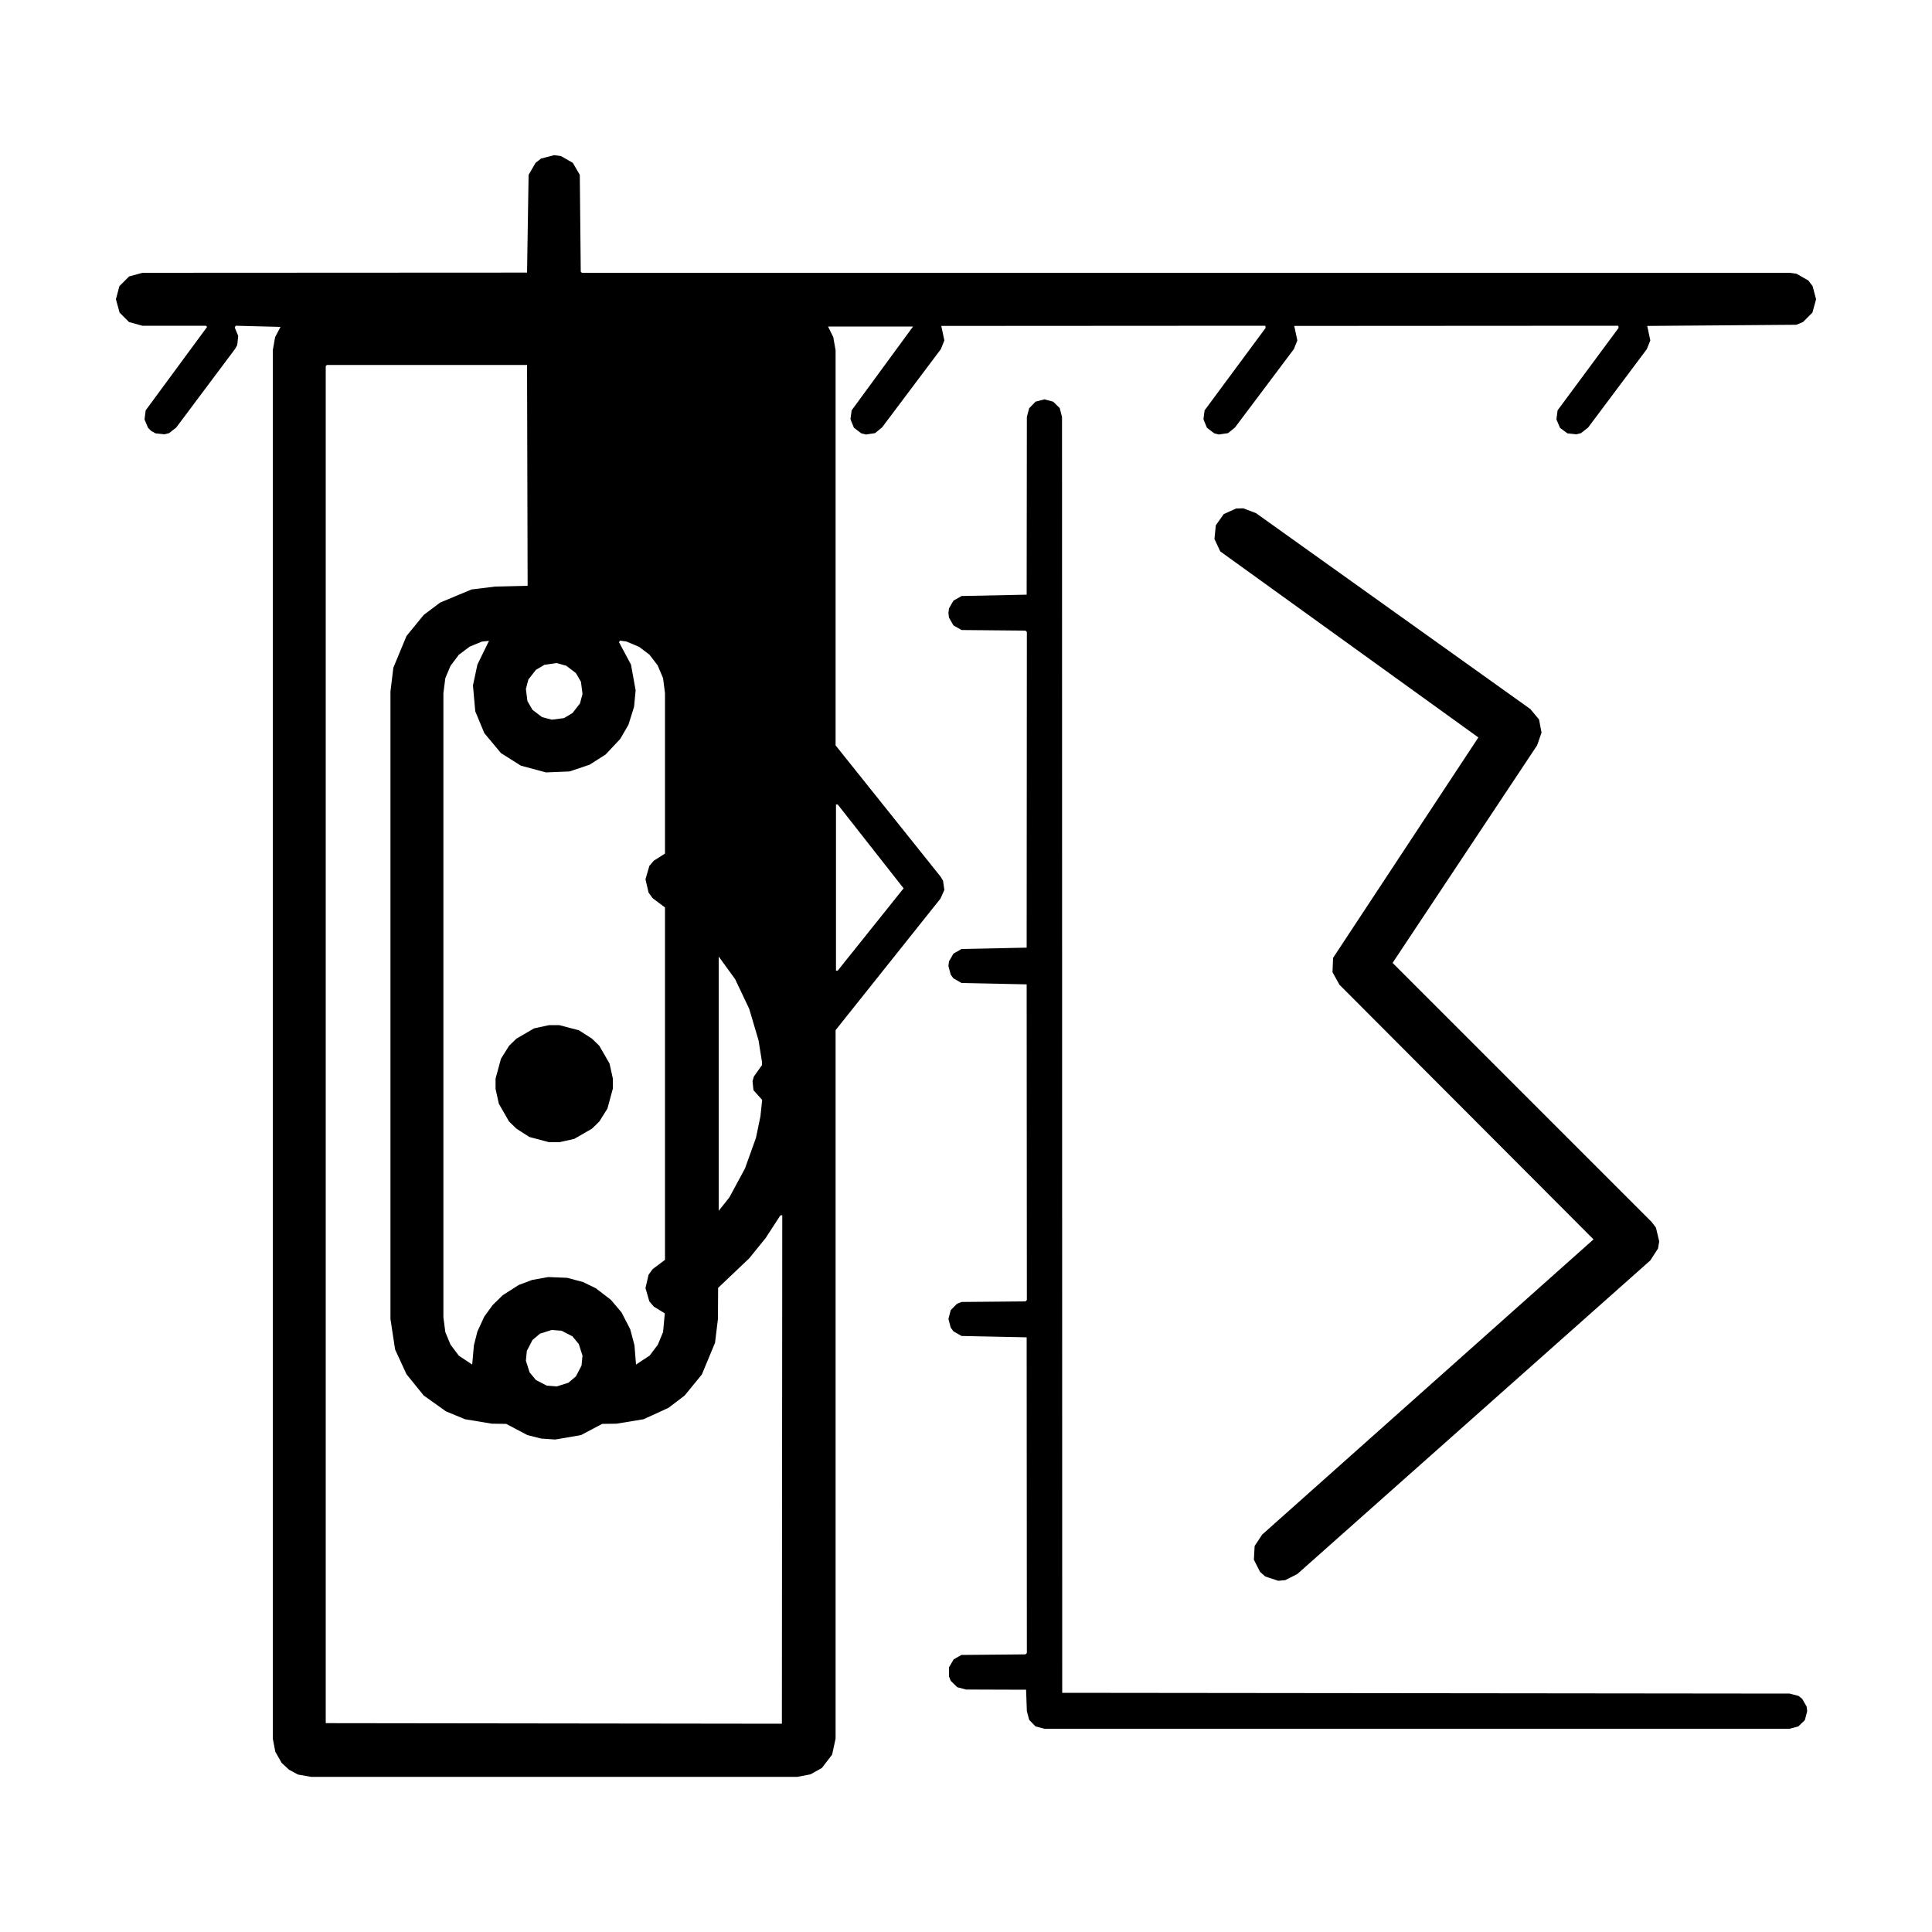
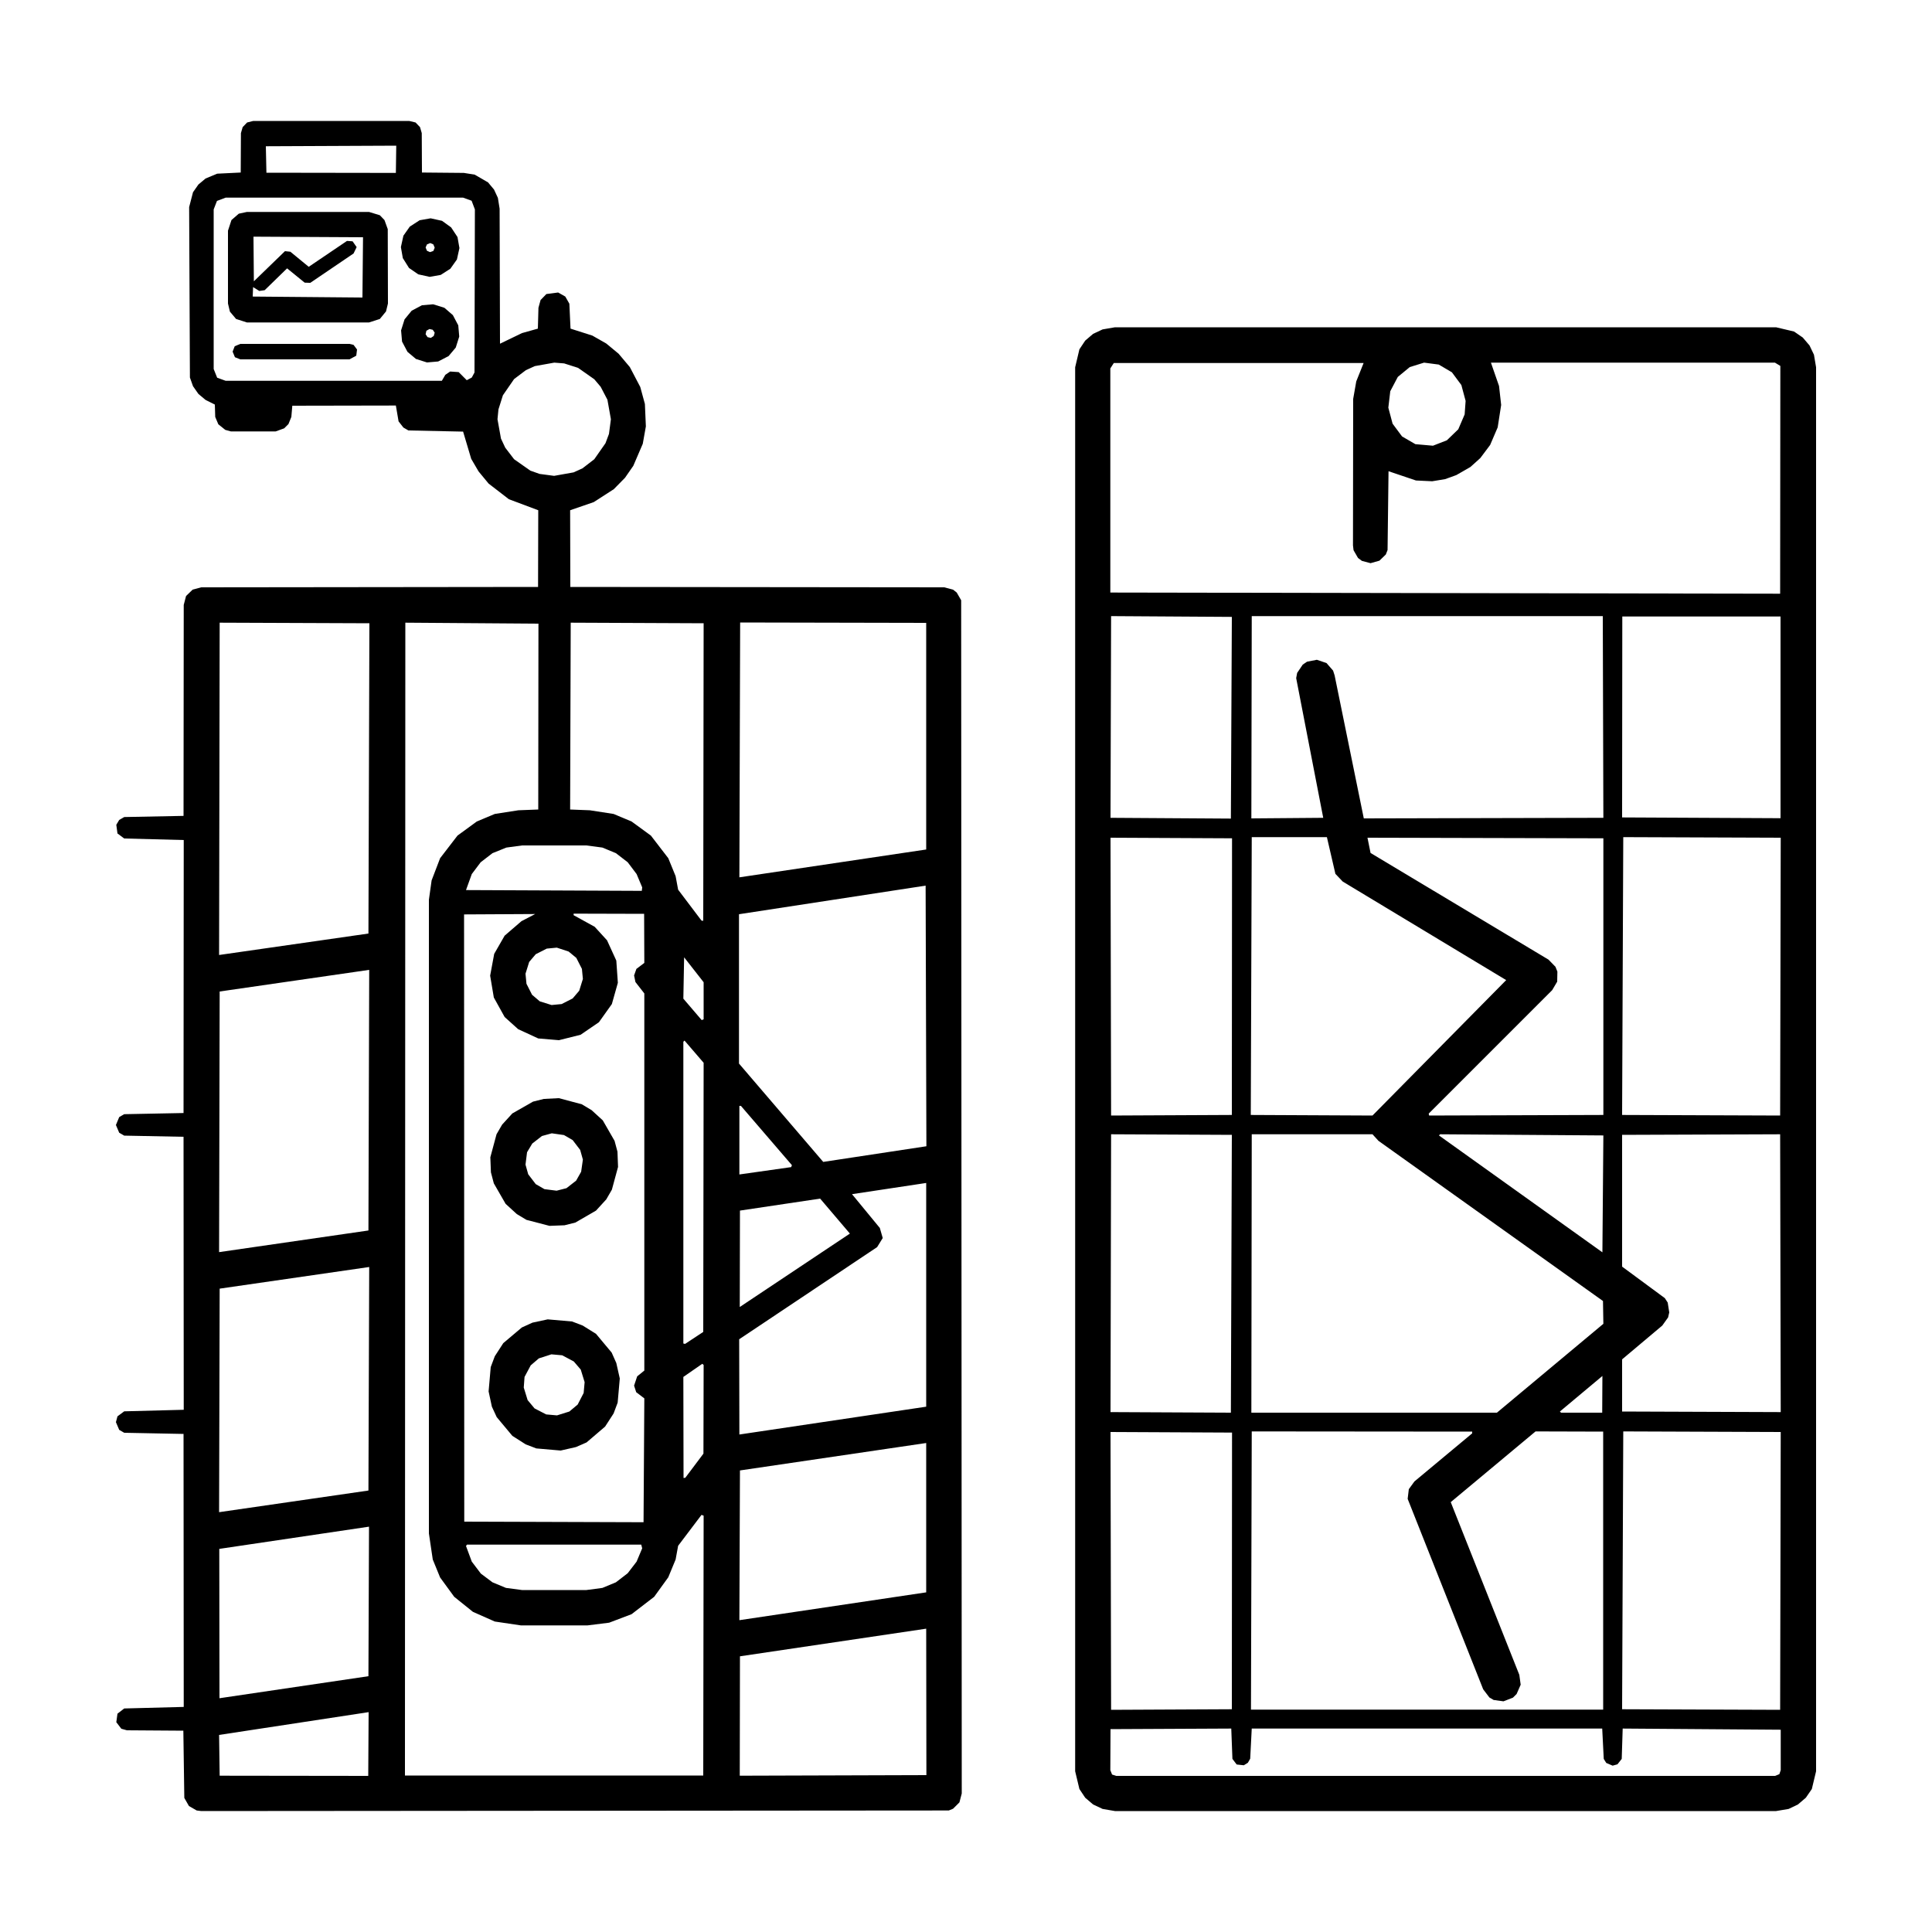
<svg xmlns="http://www.w3.org/2000/svg" viewBox="0 0 1000 1000" width="100%" height="100%">
-   <path fill="currentColor" d="M121.5 169.5 L123.3 173.9 L122.8 178.6 L121.6 180.7 L91.2 221.3 L87.5 224.2 L85.1 224.8 L80.5 224.3 L78.3 223.1 L76.6 221.4 L74.8 217.1 L75.4 212.4 L107.2 169.2 L106.6 168.6 L73.7 168.6 L66.8 166.7 L61.9 161.8 L60.0 154.9 L61.8 148.1 L66.8 143.1 L73.7 141.2 L272.8 141.1 L273.6 90.5 L277.2 84.3 L280.0 82.1 L286.8 80.3 L290.4 80.8 L296.5 84.3 L300.1 90.5 L300.6 140.6 L301.2 141.2 L926.3 141.2 L929.9 141.7 L936.0 145.2 L938.2 148.1 L940.0 154.9 L938.1 161.8 L933.2 166.7 L929.8 168.1 L852.6 168.7 L854.2 176.2 L852.4 180.7 L822.0 221.3 L818.3 224.2 L815.9 224.8 L811.3 224.3 L807.5 221.5 L805.6 217.1 L806.2 212.4 L837.8 169.7 L837.6 168.6 L669.9 168.7 L671.5 176.2 L669.7 180.7 L639.2 221.3 L635.6 224.2 L630.9 224.9 L628.5 224.3 L624.7 221.4 L622.9 217.0 L623.5 212.4 L655.1 169.7 L654.9 168.6 L487.2 168.7 L488.8 176.2 L487.0 180.7 L456.5 221.3 L452.9 224.2 L448.2 224.9 L445.8 224.3 L442.0 221.4 L440.2 217.0 L440.8 212.4 L472.6 169.0 L428.6 169.0 L431.3 174.5 L432.5 181.3 L432.5 385.8 L486.8 453.7 L488.1 455.8 L488.8 460.6 L486.8 465.1 L432.5 533.2 L432.5 899.9 L430.7 908.2 L425.4 915.1 L419.5 918.4 L412.7 919.7 L161.0 919.7 L154.2 918.5 L149.6 916.0 L145.8 912.5 L142.5 906.7 L141.2 899.9 L141.2 181.3 L142.4 174.5 L145.2 169.2 L122.0 168.6 Z M467.7 459.8 L433.6 416.4 L432.7 416.4 L432.7 502.4 L433.6 502.4 Z M203.6 345.6 L210.4 329.2 L219.3 318.3 L227.8 311.9 L244.1 305.1 L256.4 303.6 L273.1 303.2 L272.8 188.9 L169.2 188.9 L168.6 189.5 L168.6 891.9 L404.7 892.2 L404.9 629.0 L403.9 629.1 L396.3 640.8 L387.8 651.3 L371.7 666.6 L371.6 682.7 L370.1 695.0 L363.3 711.4 L354.4 722.3 L346.0 728.7 L333.1 734.6 L319.1 736.9 L311.7 737.0 L300.7 742.8 L287.4 745.1 L280.1 744.6 L273.0 742.8 L262.0 737.0 L254.6 736.9 L240.7 734.6 L230.8 730.5 L219.3 722.3 L210.4 711.3 L204.5 698.5 L202.1 682.7 L202.1 357.9 Z M387.8 522.2 L380.5 506.8 L372.0 495.1 L372.0 626.7 L377.5 619.8 L385.6 604.8 L391.3 588.9 L393.6 577.8 L394.5 569.3 L390.0 564.3 L389.5 559.6 L390.2 557.2 L394.4 551.3 L394.4 549.6 L392.6 538.4 Z M233.2 696.0 L237.5 701.7 L244.4 706.3 L245.3 696.3 L247.1 689.2 L250.7 681.4 L255.0 675.5 L260.2 670.4 L268.5 665.1 L275.4 662.5 L283.8 661.0 L293.6 661.4 L301.8 663.6 L308.4 666.8 L316.2 672.8 L321.7 679.3 L326.2 688.0 L328.4 696.3 L329.2 706.3 L336.3 701.6 L340.5 696.0 L343.2 689.5 L344.1 679.8 L338.4 676.3 L336.1 673.6 L334.1 666.7 L335.7 659.8 L337.8 656.9 L344.2 652.1 L344.2 469.7 L337.8 464.9 L335.7 462.0 L334.1 455.1 L336.1 448.2 L338.4 445.5 L344.2 441.8 L344.2 358.8 L343.2 351.0 L340.4 344.4 L336.2 338.9 L330.8 334.8 L324.1 332.0 L320.9 331.6 L320.4 332.4 L326.6 344.0 L329.0 357.3 L328.2 365.8 L325.3 375.1 L321.0 382.5 L313.5 390.5 L305.2 395.8 L294.8 399.3 L282.6 399.8 L269.6 396.3 L259.3 389.8 L250.7 379.5 L246.0 368.2 L244.8 354.8 L247.1 344.0 L253.1 331.7 L249.4 332.1 L243.1 334.7 L237.5 338.9 L233.2 344.6 L230.5 351.0 L229.5 358.8 L229.5 681.8 L230.5 689.5 Z M300.2 364.1 L301.5 359.2 L300.7 352.9 L298.1 348.4 L293.1 344.6 L288.1 343.2 L281.8 344.1 L277.4 346.7 L273.5 351.7 L272.2 356.6 L273.0 362.9 L275.6 367.4 L280.6 371.2 L285.6 372.5 L291.9 371.7 L296.3 369.1 Z M301.0 706.8 L301.5 701.7 L299.6 695.7 L296.3 691.7 L290.7 688.8 L285.5 688.4 L279.5 690.3 L275.6 693.6 L272.7 699.2 L272.2 704.3 L274.1 710.3 L277.4 714.3 L283.0 717.2 L288.2 717.6 L294.2 715.7 L298.1 712.4 Z M935.1 883.3 L935.4 885.7 L934.2 890.3 L930.8 893.6 L926.3 894.8 L540.6 894.8 L536.0 893.6 L532.7 890.2 L531.5 885.7 L531.1 874.6 L500.0 874.5 L495.5 873.3 L492.1 870.0 L491.2 867.7 L491.2 863.0 L493.6 858.9 L497.6 856.6 L530.8 856.3 L531.5 855.6 L531.4 692.2 L497.7 691.5 L493.5 689.1 L492.1 687.2 L490.9 682.7 L492.1 678.1 L495.4 674.8 L497.7 673.9 L530.8 673.6 L531.5 672.9 L531.4 509.5 L497.7 508.8 L493.5 506.4 L492.1 504.5 L490.9 500.0 L491.2 497.6 L493.5 493.6 L497.7 491.2 L531.4 490.5 L531.5 327.1 L530.8 326.4 L497.7 326.1 L493.5 323.7 L491.2 319.7 L490.9 317.3 L491.2 314.9 L493.5 310.9 L497.7 308.5 L531.4 307.8 L531.5 215.8 L532.7 211.3 L536.0 207.9 L540.6 206.7 L545.1 207.9 L548.5 211.2 L549.7 215.8 L549.8 876.2 L926.3 876.6 L930.9 877.8 L932.8 879.3 Z M690.0 495.8 L765.2 381.7 L631.6 285.4 L628.6 279.0 L629.3 271.9 L633.4 266.1 L639.8 263.2 L643.5 263.1 L650.1 265.6 L792.1 367.0 L796.6 372.4 L797.9 379.2 L795.6 385.8 L720.8 498.4 L854.8 632.4 L857.1 635.4 L858.8 642.5 L858.2 646.2 L854.2 652.4 L671.5 814.7 L665.2 817.9 L661.6 818.2 L654.9 816.0 L652.2 813.6 L649.0 807.3 L649.4 800.2 L653.3 794.3 L824.8 641.5 L693.3 509.7 L689.7 503.2 Z M310.2 541.3 L315.5 550.5 L317.2 558.2 L317.2 563.5 L314.4 573.8 L310.2 580.5 L306.4 584.2 L297.2 589.5 L289.5 591.2 L284.2 591.2 L274.0 588.5 L267.3 584.2 L263.5 580.5 L258.2 571.3 L256.5 563.6 L256.5 558.3 L259.3 548.0 L263.5 541.3 L267.3 537.6 L276.4 532.3 L284.2 530.6 L289.5 530.6 L299.7 533.3 L306.4 537.6 Z" />
+   <path fill="currentColor" d="M565.8 934.0 L561.7 930.5 L558.7 926.0 L556.5 916.8 L556.5 190.1 L558.7 180.8 L561.7 176.3 L565.8 172.8 L570.7 170.5 L577.1 169.4 L919.3 169.4 L928.6 171.6 L933.1 174.7 L936.6 178.8 L938.9 183.6 L940.0 190.1 L940.0 916.8 L937.8 926.0 L934.7 930.5 L930.6 934.0 L925.8 936.3 L919.3 937.4 L577.1 937.4 L570.7 936.3 Z M643.8 913.7 L640.1 913.3 L637.9 910.4 L637.3 894.7 L574.8 895.0 L574.7 916.2 L575.6 918.5 L577.8 919.2 L918.8 919.2 L921.0 918.3 L921.7 916.2 L921.7 895.3 L839.9 894.7 L839.4 910.4 L837.2 913.2 L834.7 913.9 L831.4 912.5 L830.1 910.4 L829.3 894.7 L647.9 894.7 L647.1 910.3 L645.9 912.4 Z M839.6 730.6 L921.7 730.9 L921.4 587.1 L839.6 587.4 L839.6 655.6 L861.7 671.9 L863.2 674.2 L864.0 679.3 L863.4 681.9 L860.4 686.1 L839.6 703.6 Z M840.2 433.3 L839.6 577.1 L921.4 577.4 L921.7 433.6 Z M840.2 740.9 L839.6 884.7 L921.4 885.0 L921.7 741.2 Z M839.6 423.1 L921.6 423.5 L921.6 319.1 L839.7 319.1 Z M574.7 306.7 L921.4 307.3 L921.5 189.4 L918.7 187.7 L771.7 187.7 L775.9 199.8 L777.0 209.6 L775.2 221.2 L771.3 230.3 L766.2 237.1 L761.1 241.7 L753.8 245.9 L748.0 248.0 L741.3 249.1 L732.9 248.7 L718.7 243.9 L718.2 284.7 L717.3 287.0 L714.0 290.2 L709.4 291.5 L704.9 290.3 L702.9 288.8 L700.6 284.8 L700.3 282.3 L700.4 206.5 L702.0 197.4 L705.8 187.9 L576.5 187.9 L574.7 190.7 Z M829.9 433.9 L707.8 433.6 L709.4 441.5 L801.5 496.7 L805.1 500.4 L806.1 502.9 L806.0 508.1 L803.4 512.5 L739.5 576.4 L739.7 577.4 L829.9 577.1 Z M829.9 587.7 L745.4 587.1 L744.8 587.7 L829.4 648.2 Z M647.9 318.9 L647.7 423.6 L684.9 423.3 L670.9 351.0 L671.4 348.3 L674.3 344.0 L676.5 342.5 L681.6 341.5 L686.6 343.2 L690.0 347.1 L690.8 349.6 L705.9 423.6 L829.9 423.3 L829.6 318.9 Z M647.9 587.1 L647.7 731.2 L774.8 731.2 L829.9 685.2 L829.7 673.4 L713.5 590.5 L710.4 587.1 Z M647.9 740.9 L647.5 884.9 L829.8 884.9 L829.8 741.0 L794.8 740.9 L750.9 777.5 L786.4 866.9 L787.1 872.0 L785.0 876.8 L783.1 878.7 L778.2 880.6 L773.1 879.9 L770.9 878.6 L767.7 874.4 L728.6 775.8 L729.2 770.8 L732.1 766.8 L762.0 741.9 L762.0 741.0 Z M829.3 731.2 L829.4 712.2 L807.4 730.6 L808.0 731.2 Z M647.9 433.3 L647.4 577.1 L710.4 577.4 L779.6 507.3 L695.0 456.3 L691.2 452.3 L686.8 433.3 Z M758.1 214.5 L758.6 207.5 L756.4 199.3 L751.5 192.7 L744.7 188.7 L737.1 187.7 L729.7 190.0 L723.5 195.1 L719.6 202.5 L718.6 211.0 L720.8 219.3 L725.7 225.9 L732.6 229.9 L741.7 230.7 L748.9 227.9 L754.8 222.2 Z M637.7 433.9 L574.8 433.6 L575.1 577.4 L637.6 577.1 Z M637.7 741.5 L574.8 741.2 L575.1 885.0 L637.6 884.7 Z M637.1 423.7 L637.6 319.3 L575.1 318.9 L574.8 423.3 Z M637.1 731.2 L637.6 587.4 L575.1 587.1 L574.8 730.9 Z M239.7 223.4 L211.4 222.8 L208.8 221.3 L206.3 218.1 L204.9 209.9 L151.3 210.0 L150.8 215.8 L149.3 219.5 L147.1 221.7 L142.7 223.3 L119.5 223.3 L116.6 222.5 L113.0 219.6 L111.4 215.8 L111.2 209.4 L106.4 207.0 L102.7 203.9 L99.9 199.9 L98.3 195.4 L97.9 107.2 L99.9 99.5 L102.7 95.5 L106.4 92.4 L112.4 89.9 L124.6 89.3 L124.7 68.9 L125.6 65.8 L127.9 63.4 L131.1 62.6 L211.8 62.6 L215.1 63.4 L217.4 65.8 L218.3 68.9 L218.4 89.3 L240.1 89.5 L245.7 90.4 L252.6 94.4 L255.7 98.1 L257.7 102.4 L258.6 108.0 L258.8 177.9 L270.2 172.4 L278.4 170.1 L278.7 159.3 L279.8 155.3 L282.8 152.2 L288.9 151.4 L292.6 153.5 L294.7 157.2 L295.3 170.1 L306.6 173.7 L313.8 177.8 L320.2 183.1 L326.0 190.0 L331.4 200.3 L333.8 209.1 L334.3 220.7 L332.7 229.7 L327.8 241.1 L323.5 247.3 L317.7 253.2 L307.3 259.9 L295.1 264.1 L295.2 303.8 L488.7 304.0 L493.3 305.2 L495.2 306.7 L497.5 310.7 L497.8 928.3 L496.6 932.9 L493.3 936.2 L491.1 937.1 L104.2 937.4 L101.8 937.1 L97.8 934.8 L95.4 930.6 L94.9 895.8 L65.7 895.6 L62.8 894.8 L60.2 891.4 L60.8 887.0 L64.3 884.3 L95.1 883.5 L95.0 742.2 L64.3 741.6 L61.7 740.1 L60.0 736.1 L60.8 733.1 L64.3 730.5 L95.1 729.7 L95.0 588.4 L64.3 587.8 L61.7 586.3 L60.0 582.3 L61.7 578.2 L64.3 576.7 L95.0 576.1 L95.1 434.8 L64.3 434.0 L60.8 431.4 L60.2 426.9 L61.7 424.4 L64.3 422.9 L95.0 422.3 L95.1 313.1 L96.3 308.5 L99.7 305.2 L104.2 304.0 L278.5 303.8 L278.6 264.1 L263.4 258.4 L252.9 250.3 L247.7 244.0 L243.9 237.5 Z M426.1 601.4 L479.5 593.3 L479.1 458.4 L382.5 473.2 L382.5 550.5 Z M383.0 857.3 L382.9 919.1 L479.5 918.8 L479.4 843.0 Z M456.9 640.8 L454.0 645.5 L382.6 693.2 L382.7 742.5 L479.4 728.1 L479.4 612.3 L441.0 618.1 L455.4 635.6 Z M383.1 322.2 L382.7 454.1 L479.4 439.7 L479.4 322.4 Z M383.0 761.1 L382.7 838.6 L479.4 824.2 L479.4 746.9 Z M383.0 626.6 L382.9 676.5 L439.9 638.5 L424.5 620.4 Z M409.5 604.1 L409.9 603.1 L383.5 572.4 L382.7 572.4 L382.7 607.9 Z M364.1 752.4 L364.2 706.5 L363.5 705.9 L353.7 712.7 L353.8 765.0 L354.7 764.9 Z M364.2 784.5 L363.1 784.1 L351.0 800.1 L349.7 807.2 L345.9 816.4 L338.6 826.5 L326.9 835.5 L315.3 839.9 L304.1 841.3 L269.6 841.3 L256.1 839.3 L244.8 834.3 L235.1 826.5 L227.8 816.5 L224.0 807.2 L222.0 793.7 L222.0 465.7 L223.4 455.7 L227.8 444.2 L236.8 432.5 L246.8 425.2 L256.1 421.3 L268.3 419.4 L278.6 419.0 L278.7 322.8 L209.8 322.3 L209.6 919.0 L364.0 919.0 Z M363.2 528.0 L364.2 527.6 L364.2 508.4 L354.1 495.5 L353.7 516.9 Z M364.0 689.4 L364.2 550.1 L354.3 538.6 L353.7 539.2 L353.7 695.4 L354.6 695.6 Z M336.9 432.5 L345.9 444.2 L349.7 453.5 L351.0 460.5 L363.1 476.5 L364.0 476.6 L364.2 322.6 L295.4 322.3 L295.1 419.0 L305.3 419.4 L317.6 421.3 L326.9 425.2 Z M269.9 476.8 L277.0 473.1 L240.2 473.3 L240.3 787.6 L333.1 787.9 L333.5 723.8 L329.3 720.6 L328.2 717.2 L329.8 712.4 L333.5 709.4 L333.5 514.2 L328.9 508.3 L328.2 504.9 L329.4 501.5 L333.5 498.4 L333.4 473.0 L296.9 472.9 L296.9 473.7 L307.8 479.7 L314.2 486.7 L319.0 497.2 L319.8 508.7 L316.7 519.7 L310.0 529.1 L300.5 535.6 L289.3 538.4 L278.6 537.5 L268.2 532.7 L261.2 526.4 L255.6 516.3 L253.7 505.0 L255.8 493.7 L261.2 484.3 Z M324.9 446.3 L318.8 441.6 L311.8 438.7 L303.6 437.6 L270.2 437.6 L262.1 438.7 L254.9 441.6 L248.8 446.3 L244.2 452.4 L241.2 460.7 L332.2 461.1 L332.4 459.3 L329.5 452.4 Z M332.4 801.4 L331.9 799.5 L241.7 799.5 L241.2 800.2 L244.2 808.3 L248.9 814.5 L254.9 819.0 L261.9 821.9 L270.2 823.0 L303.5 823.0 L311.8 821.9 L318.8 819.0 L324.9 814.3 L329.5 808.3 Z M266.1 237.7 L274.5 243.6 L279.3 245.3 L286.8 246.3 L296.9 244.5 L301.5 242.4 L307.6 237.7 L313.4 229.4 L315.2 224.6 L316.2 217.0 L314.4 206.9 L310.9 200.2 L307.6 196.3 L299.2 190.4 L292.0 188.1 L286.9 187.7 L276.8 189.5 L272.2 191.6 L266.1 196.2 L260.3 204.6 L258.0 211.9 L257.5 217.0 L259.3 227.0 L261.5 231.7 Z M296.4 516.8 L299.8 512.8 L301.7 506.7 L301.2 501.5 L298.3 495.8 L294.3 492.5 L288.2 490.5 L283.0 491.0 L277.3 493.9 L273.9 497.9 L272.0 504.0 L272.5 509.2 L275.4 514.9 L279.4 518.3 L285.5 520.2 L290.7 519.7 Z M228.7 197.1 L230.5 194.0 L233.0 192.3 L237.4 192.6 L241.6 196.8 L244.2 195.4 L245.6 192.8 L245.8 108.4 L244.1 103.9 L239.7 102.3 L116.8 102.3 L112.3 104.0 L110.6 108.4 L110.6 191.0 L112.4 195.5 L116.8 197.1 Z M204.9 89.5 L205.1 75.4 L137.6 75.7 L137.9 89.4 Z M190.7 483.2 L191.2 322.6 L113.7 322.3 L113.4 494.3 Z M190.7 636.9 L191.1 502.0 L113.7 513.2 L113.4 648.1 Z M190.7 771.5 L191.1 655.8 L113.7 667.0 L113.4 782.7 Z M190.7 867.6 L191.0 790.2 L113.5 801.7 L113.6 879.0 Z M190.6 919.2 L190.8 886.2 L113.4 898.0 L113.7 919.1 Z M316.6 700.1 L319.0 705.5 L320.8 713.5 L319.7 726.0 L317.6 731.6 L313.2 738.4 L303.6 746.6 L298.1 749.0 L290.2 750.8 L277.6 749.7 L272.1 747.6 L265.2 743.2 L257.1 733.5 L254.6 728.1 L252.9 720.2 L254.0 707.6 L256.1 702.0 L260.5 695.2 L270.1 687.1 L275.6 684.6 L283.5 682.9 L296.1 684.0 L301.6 686.1 L308.5 690.4 Z M294.7 730.6 L299.0 727.0 L302.1 721.0 L302.6 715.4 L300.6 708.9 L297.0 704.7 L291.0 701.5 L285.4 701.0 L278.9 703.1 L274.7 706.7 L271.5 712.7 L271.1 718.2 L273.1 724.7 L276.7 729.0 L282.7 732.1 L288.3 732.6 Z M318.1 590.5 L319.6 596.1 L319.9 604.0 L316.7 615.8 L313.8 620.8 L308.5 626.6 L297.8 632.8 L292.2 634.2 L284.4 634.5 L272.5 631.4 L267.5 628.4 L261.7 623.1 L255.6 612.5 L254.1 606.8 L253.8 599.0 L257.0 587.1 L259.9 582.1 L265.2 576.3 L275.9 570.2 L281.5 568.8 L289.3 568.4 L301.2 571.6 L306.2 574.6 L312.0 579.9 Z M298.2 611.1 L300.8 606.5 L301.7 600.2 L300.3 595.2 L296.4 590.1 L291.9 587.5 L285.6 586.6 L280.5 588.0 L275.5 591.9 L272.8 596.4 L272.0 602.8 L273.4 607.8 L277.3 612.9 L281.8 615.5 L288.1 616.3 L293.2 615.0 Z M222.9 113.0 L228.8 114.3 L233.5 117.7 L236.8 122.7 L237.8 128.4 L236.5 134.3 L233.1 139.1 L228.1 142.3 L222.4 143.3 L216.5 142.0 L211.7 138.7 L208.5 133.6 L207.5 127.9 L208.8 122.0 L212.1 117.3 L217.2 114.0 Z M220.3 128.1 L221.0 129.8 L222.6 130.5 L224.3 129.9 L225.0 128.2 L224.3 126.5 L222.7 125.8 L221.0 126.5 Z M224.2 157.5 L230.0 159.3 L234.4 163.1 L237.2 168.4 L237.7 174.2 L235.9 179.9 L232.2 184.3 L226.8 187.1 L221.0 187.6 L215.3 185.8 L210.9 182.1 L208.1 176.8 L207.6 171.0 L209.4 165.3 L213.1 160.8 L218.4 158.0 Z M220.3 173.0 L221.3 174.5 L223.0 174.9 L224.5 173.9 L225.0 172.2 L224.0 170.7 L222.3 170.3 L220.7 171.2 Z M199.8 161.2 L196.6 165.1 L191.0 166.9 L127.8 166.9 L122.2 165.1 L119.0 161.3 L118.0 157.1 L118.0 119.4 L119.8 113.9 L123.6 110.6 L127.8 109.7 L191.0 109.7 L196.6 111.4 L199.0 113.9 L200.7 118.6 L200.8 157.1 Z M130.8 153.5 L187.6 154.0 L187.9 122.8 L131.2 122.5 L131.4 145.6 L147.5 130.0 L150.3 130.3 L159.8 138.1 L179.6 124.7 L182.5 124.9 L184.6 127.9 L183.0 131.2 L160.6 146.4 L157.7 146.3 L148.6 138.9 L137.0 150.2 L134.2 150.6 L131.0 148.6 Z M184.8 180.9 L184.4 184.1 L180.9 186.0 L124.4 186.0 L121.6 184.9 L120.4 182.0 L121.5 179.2 L124.4 178.0 L180.9 178.0 L183.0 178.5 Z" />
</svg>
